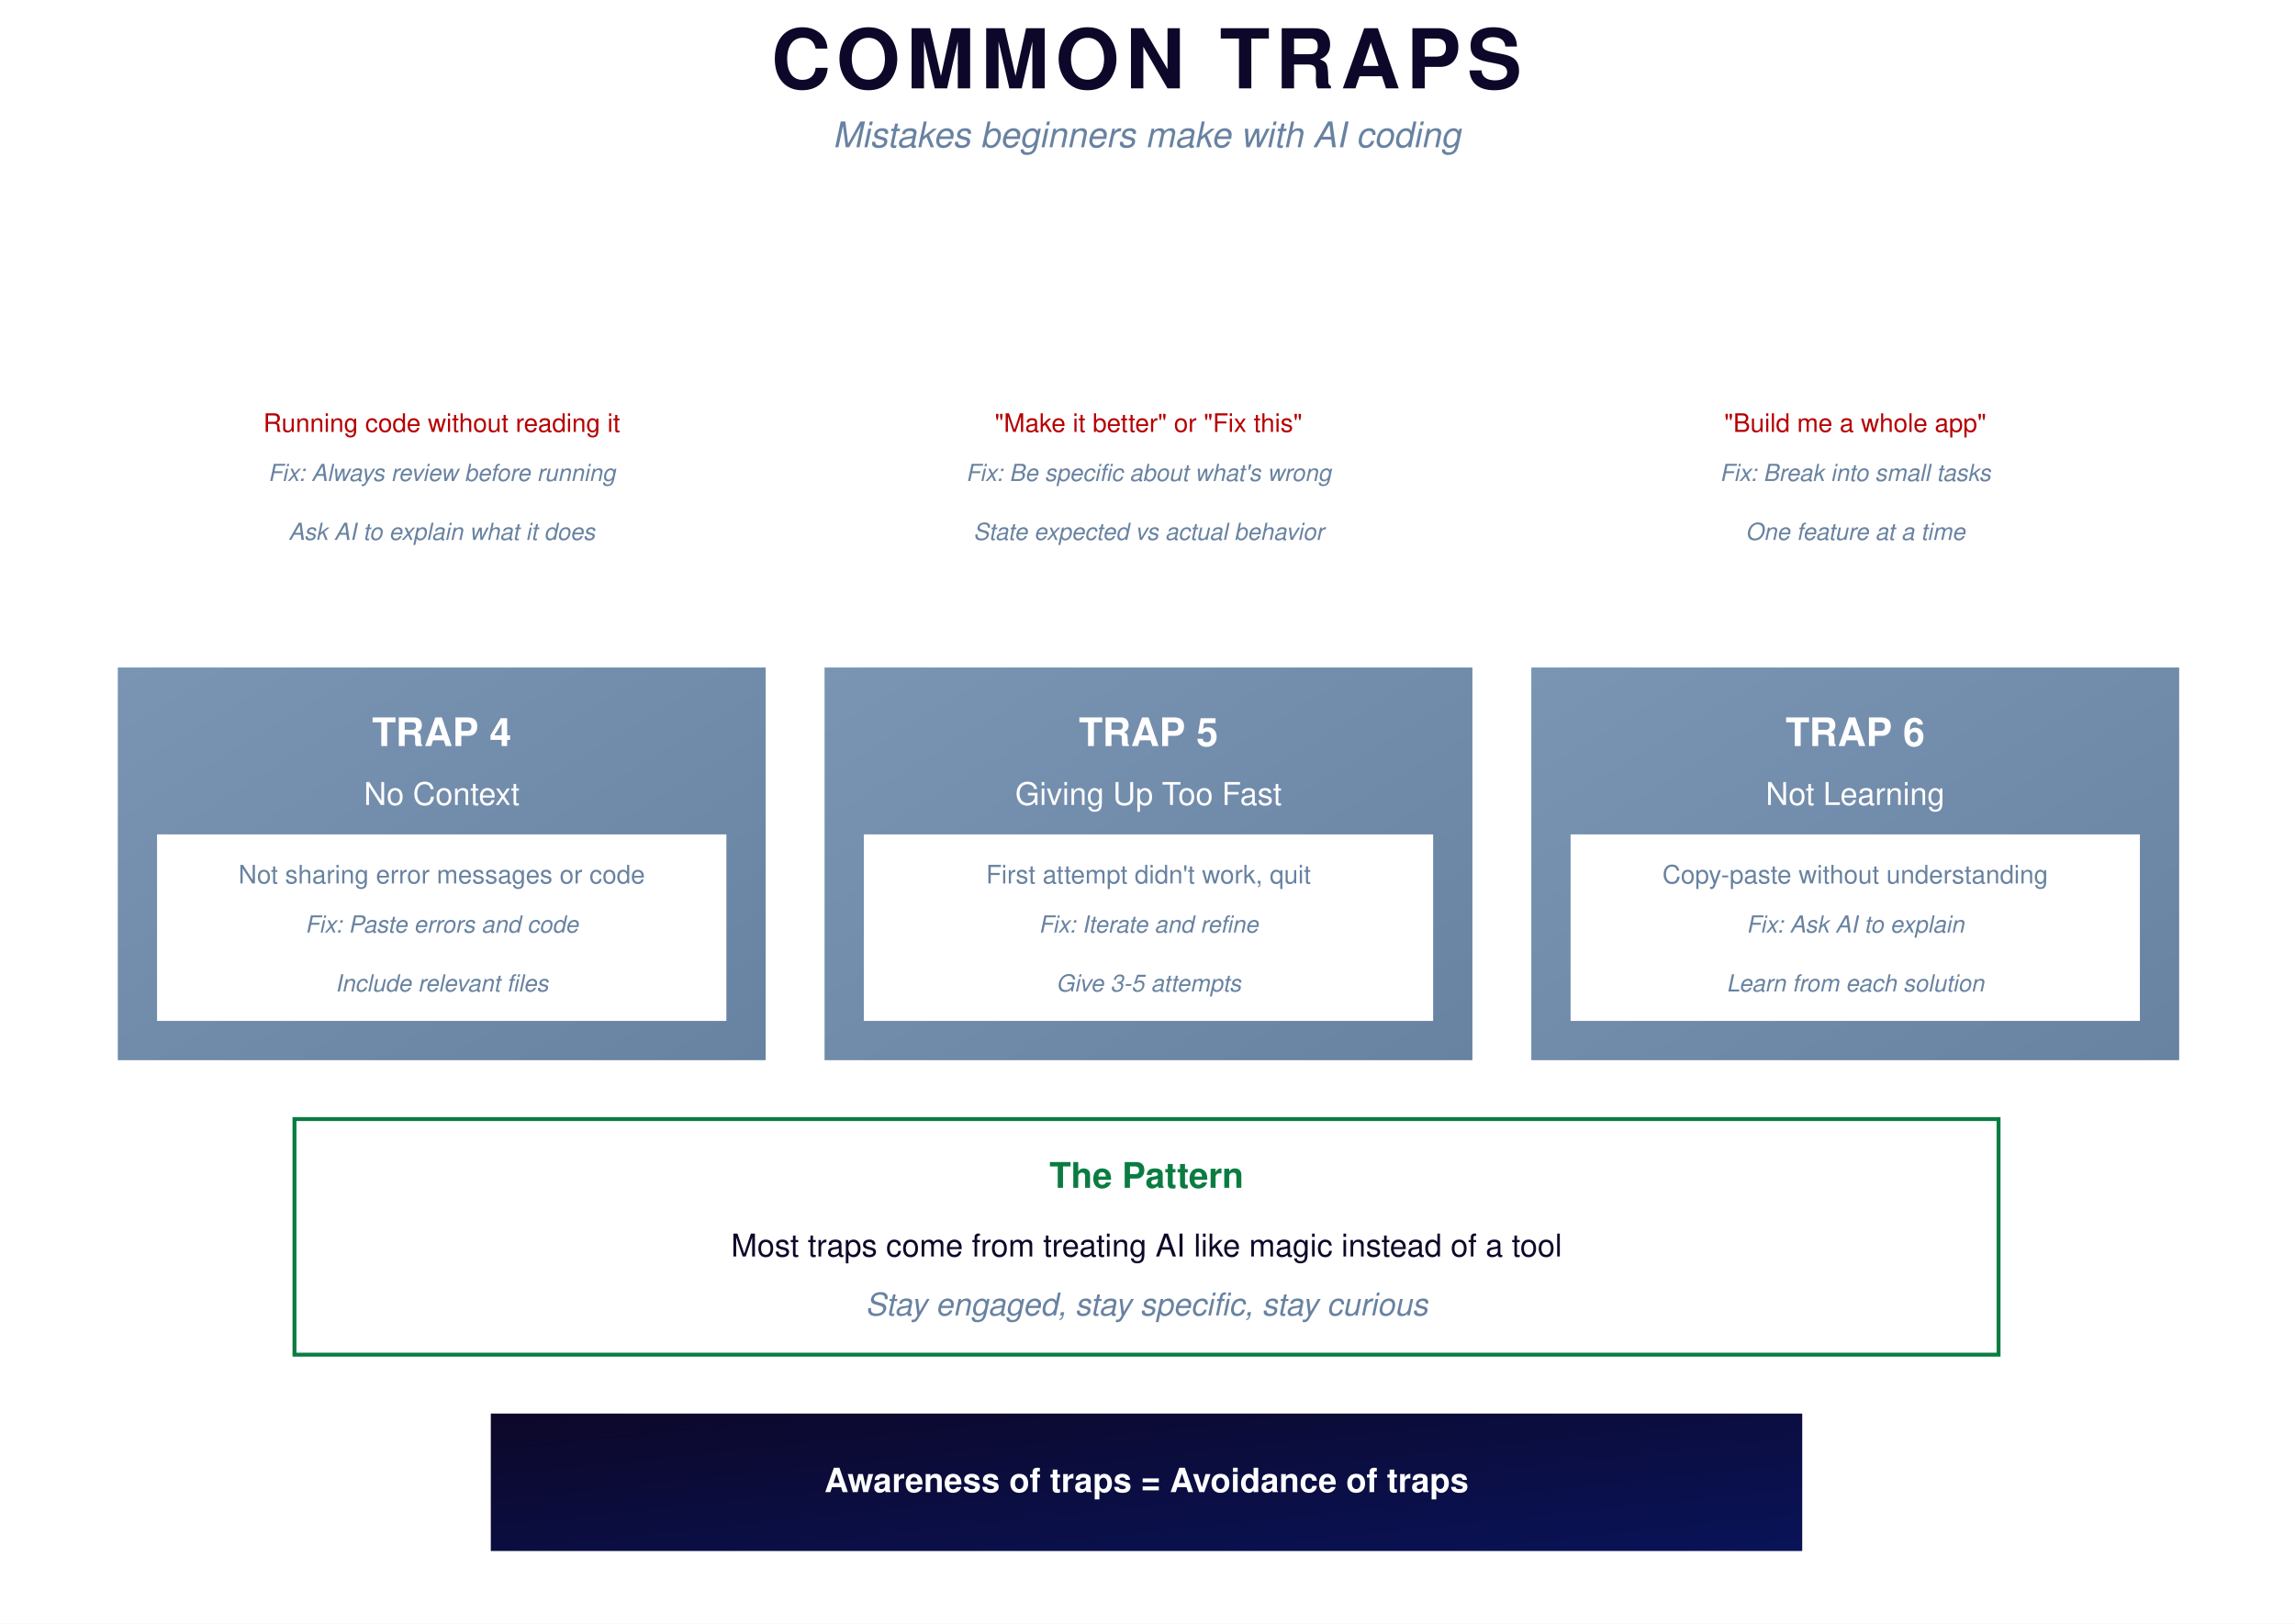
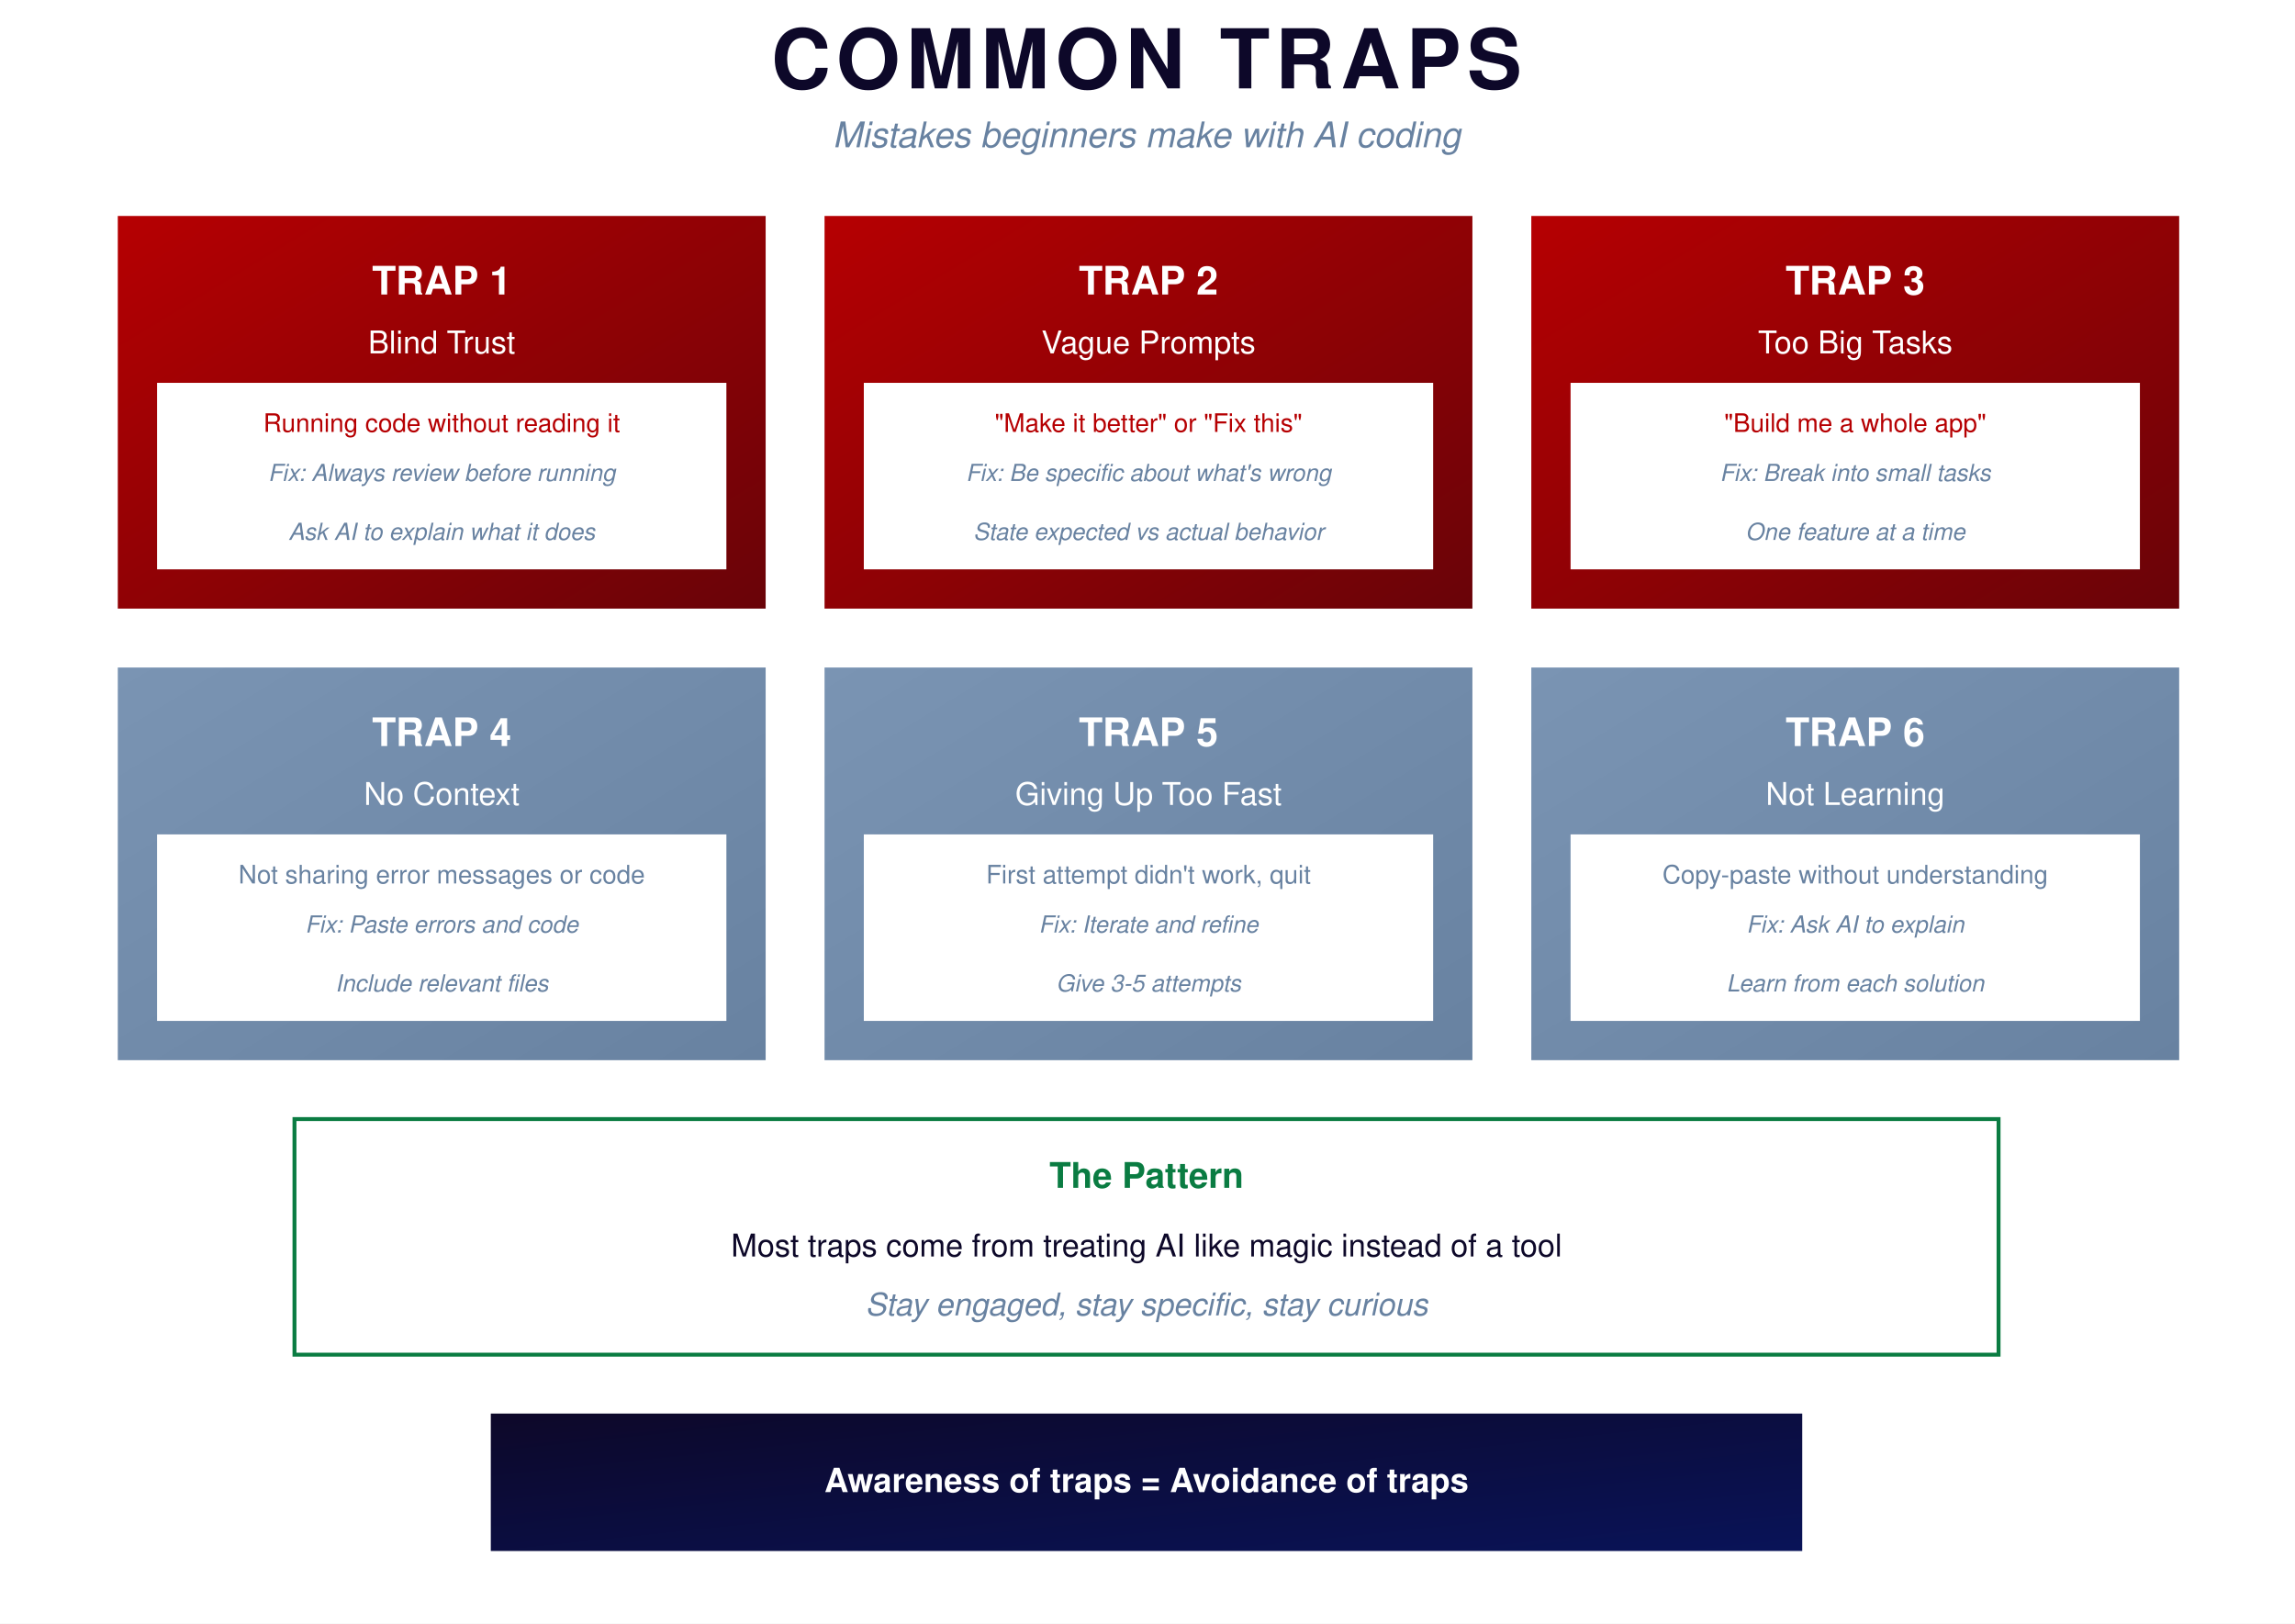
<svg xmlns="http://www.w3.org/2000/svg" viewBox="0 0 1169 827" width="1169" height="827">
  <defs>
    <linearGradient id="goodGreen" x1="0%" y1="0%" x2="100%" y2="100%">
      <stop offset="0%" style="stop-color:#0a7c42" />
      <stop offset="100%" style="stop-color:#065a2f" />
    </linearGradient>
    <linearGradient id="badRed" x1="0%" y1="0%" x2="100%" y2="100%">
      <stop offset="0%" style="stop-color:#b60002" />
      <stop offset="100%" style="stop-color:#690308" />
    </linearGradient>
    <linearGradient id="deepBlue" x1="0%" y1="0%" x2="100%" y2="100%">
      <stop offset="0%" style="stop-color:#091358" />
      <stop offset="100%" style="stop-color:#0d0829" />
    </linearGradient>
    <linearGradient id="aiPurple" x1="0%" y1="0%" x2="100%" y2="100%">
      <stop offset="0%" style="stop-color:#6b21a8" />
      <stop offset="100%" style="stop-color:#4c1d6d" />
    </linearGradient>
    <linearGradient id="steelBlue" x1="0%" y1="0%" x2="100%" y2="100%">
      <stop offset="0%" style="stop-color:#7a94b3" />
      <stop offset="100%" style="stop-color:#6882a1" />
    </linearGradient>
    <linearGradient id="darkNavy" x1="0%" y1="0%" x2="100%" y2="100%">
      <stop offset="0%" style="stop-color:#0d0829" />
      <stop offset="100%" style="stop-color:#091358" />
    </linearGradient>
  </defs>
  <rect width="1169" height="827" fill="#ffffff" />
  <text x="584" y="45" font-family="Helvetica, Arial, sans-serif" font-size="42" font-weight="bold" fill="#0d0829" text-anchor="middle" letter-spacing="3">COMMON TRAPS</text>
  <text x="584" y="75" font-family="Helvetica, Arial, sans-serif" font-size="18" fill="#6882a1" text-anchor="middle" font-style="italic">Mistakes beginners make with AI coding</text>
-   <rect x="60" y="110" width="330" height="200" fill="url(#brightRed)" />
+   <rect x="60" y="110" width="330" height="200" fill="url(#badRed)" />
  <text x="225" y="150" font-family="Helvetica, Arial, sans-serif" font-size="20" font-weight="bold" fill="#ffffff" text-anchor="middle">TRAP 1</text>
  <text x="225" y="180" font-family="Helvetica, Arial, sans-serif" font-size="16" fill="#ffffff" text-anchor="middle">Blind Trust</text>
  <rect x="80" y="195" width="290" height="95" fill="#ffffff" />
  <text x="225" y="220" font-family="Helvetica, Arial, sans-serif" font-size="13" fill="#b60002" text-anchor="middle">Running code without reading it</text>
  <text x="225" y="245" font-family="Helvetica, Arial, sans-serif" font-size="12" fill="#6882a1" text-anchor="middle" font-style="italic">Fix: Always review before running</text>
  <text x="225" y="275" font-family="Helvetica, Arial, sans-serif" font-size="12" fill="#6882a1" text-anchor="middle" font-style="italic">Ask AI to explain what it does</text>
-   <rect x="420" y="110" width="330" height="200" fill="url(#brightRed)" />
+   <rect x="420" y="110" width="330" height="200" fill="url(#badRed)" />
  <text x="585" y="150" font-family="Helvetica, Arial, sans-serif" font-size="20" font-weight="bold" fill="#ffffff" text-anchor="middle">TRAP 2</text>
  <text x="585" y="180" font-family="Helvetica, Arial, sans-serif" font-size="16" fill="#ffffff" text-anchor="middle">Vague Prompts</text>
  <rect x="440" y="195" width="290" height="95" fill="#ffffff" />
  <text x="585" y="220" font-family="Helvetica, Arial, sans-serif" font-size="13" fill="#b60002" text-anchor="middle">"Make it better" or "Fix this"</text>
  <text x="585" y="245" font-family="Helvetica, Arial, sans-serif" font-size="12" fill="#6882a1" text-anchor="middle" font-style="italic">Fix: Be specific about what's wrong</text>
  <text x="585" y="275" font-family="Helvetica, Arial, sans-serif" font-size="12" fill="#6882a1" text-anchor="middle" font-style="italic">State expected vs actual behavior</text>
-   <rect x="780" y="110" width="330" height="200" fill="url(#brightRed)" />
+   <rect x="780" y="110" width="330" height="200" fill="url(#badRed)" />
  <text x="945" y="150" font-family="Helvetica, Arial, sans-serif" font-size="20" font-weight="bold" fill="#ffffff" text-anchor="middle">TRAP 3</text>
  <text x="945" y="180" font-family="Helvetica, Arial, sans-serif" font-size="16" fill="#ffffff" text-anchor="middle">Too Big Tasks</text>
  <rect x="800" y="195" width="290" height="95" fill="#ffffff" />
  <text x="945" y="220" font-family="Helvetica, Arial, sans-serif" font-size="13" fill="#b60002" text-anchor="middle">"Build me a whole app"</text>
  <text x="945" y="245" font-family="Helvetica, Arial, sans-serif" font-size="12" fill="#6882a1" text-anchor="middle" font-style="italic">Fix: Break into small tasks</text>
  <text x="945" y="275" font-family="Helvetica, Arial, sans-serif" font-size="12" fill="#6882a1" text-anchor="middle" font-style="italic">One feature at a time</text>
  <rect x="60" y="340" width="330" height="200" fill="url(#steelBlue)" />
  <text x="225" y="380" font-family="Helvetica, Arial, sans-serif" font-size="20" font-weight="bold" fill="#ffffff" text-anchor="middle">TRAP 4</text>
  <text x="225" y="410" font-family="Helvetica, Arial, sans-serif" font-size="16" fill="#ffffff" text-anchor="middle">No Context</text>
  <rect x="80" y="425" width="290" height="95" fill="#ffffff" />
  <text x="225" y="450" font-family="Helvetica, Arial, sans-serif" font-size="13" fill="#6882a1" text-anchor="middle">Not sharing error messages or code</text>
  <text x="225" y="475" font-family="Helvetica, Arial, sans-serif" font-size="12" fill="#6882a1" text-anchor="middle" font-style="italic">Fix: Paste errors and code</text>
  <text x="225" y="505" font-family="Helvetica, Arial, sans-serif" font-size="12" fill="#6882a1" text-anchor="middle" font-style="italic">Include relevant files</text>
  <rect x="420" y="340" width="330" height="200" fill="url(#steelBlue)" />
  <text x="585" y="380" font-family="Helvetica, Arial, sans-serif" font-size="20" font-weight="bold" fill="#ffffff" text-anchor="middle">TRAP 5</text>
  <text x="585" y="410" font-family="Helvetica, Arial, sans-serif" font-size="16" fill="#ffffff" text-anchor="middle">Giving Up Too Fast</text>
  <rect x="440" y="425" width="290" height="95" fill="#ffffff" />
  <text x="585" y="450" font-family="Helvetica, Arial, sans-serif" font-size="13" fill="#6882a1" text-anchor="middle">First attempt didn't work, quit</text>
  <text x="585" y="475" font-family="Helvetica, Arial, sans-serif" font-size="12" fill="#6882a1" text-anchor="middle" font-style="italic">Fix: Iterate and refine</text>
  <text x="585" y="505" font-family="Helvetica, Arial, sans-serif" font-size="12" fill="#6882a1" text-anchor="middle" font-style="italic">Give 3-5 attempts</text>
  <rect x="780" y="340" width="330" height="200" fill="url(#steelBlue)" />
  <text x="945" y="380" font-family="Helvetica, Arial, sans-serif" font-size="20" font-weight="bold" fill="#ffffff" text-anchor="middle">TRAP 6</text>
  <text x="945" y="410" font-family="Helvetica, Arial, sans-serif" font-size="16" fill="#ffffff" text-anchor="middle">Not Learning</text>
  <rect x="800" y="425" width="290" height="95" fill="#ffffff" />
  <text x="945" y="450" font-family="Helvetica, Arial, sans-serif" font-size="13" fill="#6882a1" text-anchor="middle">Copy-paste without understanding</text>
  <text x="945" y="475" font-family="Helvetica, Arial, sans-serif" font-size="12" fill="#6882a1" text-anchor="middle" font-style="italic">Fix: Ask AI to explain</text>
  <text x="945" y="505" font-family="Helvetica, Arial, sans-serif" font-size="12" fill="#6882a1" text-anchor="middle" font-style="italic">Learn from each solution</text>
  <rect x="150" y="570" width="868" height="120" fill="#ffffff" stroke="#0a7c42" stroke-width="2" />
  <text x="584" y="605" font-family="Helvetica, Arial, sans-serif" font-size="18" font-weight="bold" fill="#0a7c42" text-anchor="middle">The Pattern</text>
  <text x="584" y="640" font-family="Helvetica, Arial, sans-serif" font-size="16" fill="#0d0829" text-anchor="middle">Most traps come from treating AI like magic instead of a tool</text>
  <text x="584" y="670" font-family="Helvetica, Arial, sans-serif" font-size="16" fill="#6882a1" text-anchor="middle" font-style="italic">Stay engaged, stay specific, stay curious</text>
  <rect x="250" y="720" width="668" height="70" fill="url(#darkNavy)" />
  <text x="584" y="760" font-family="Helvetica, Arial, sans-serif" font-size="17" font-weight="bold" fill="#ffffff" text-anchor="middle">Awareness of traps = Avoidance of traps</text>
</svg>
